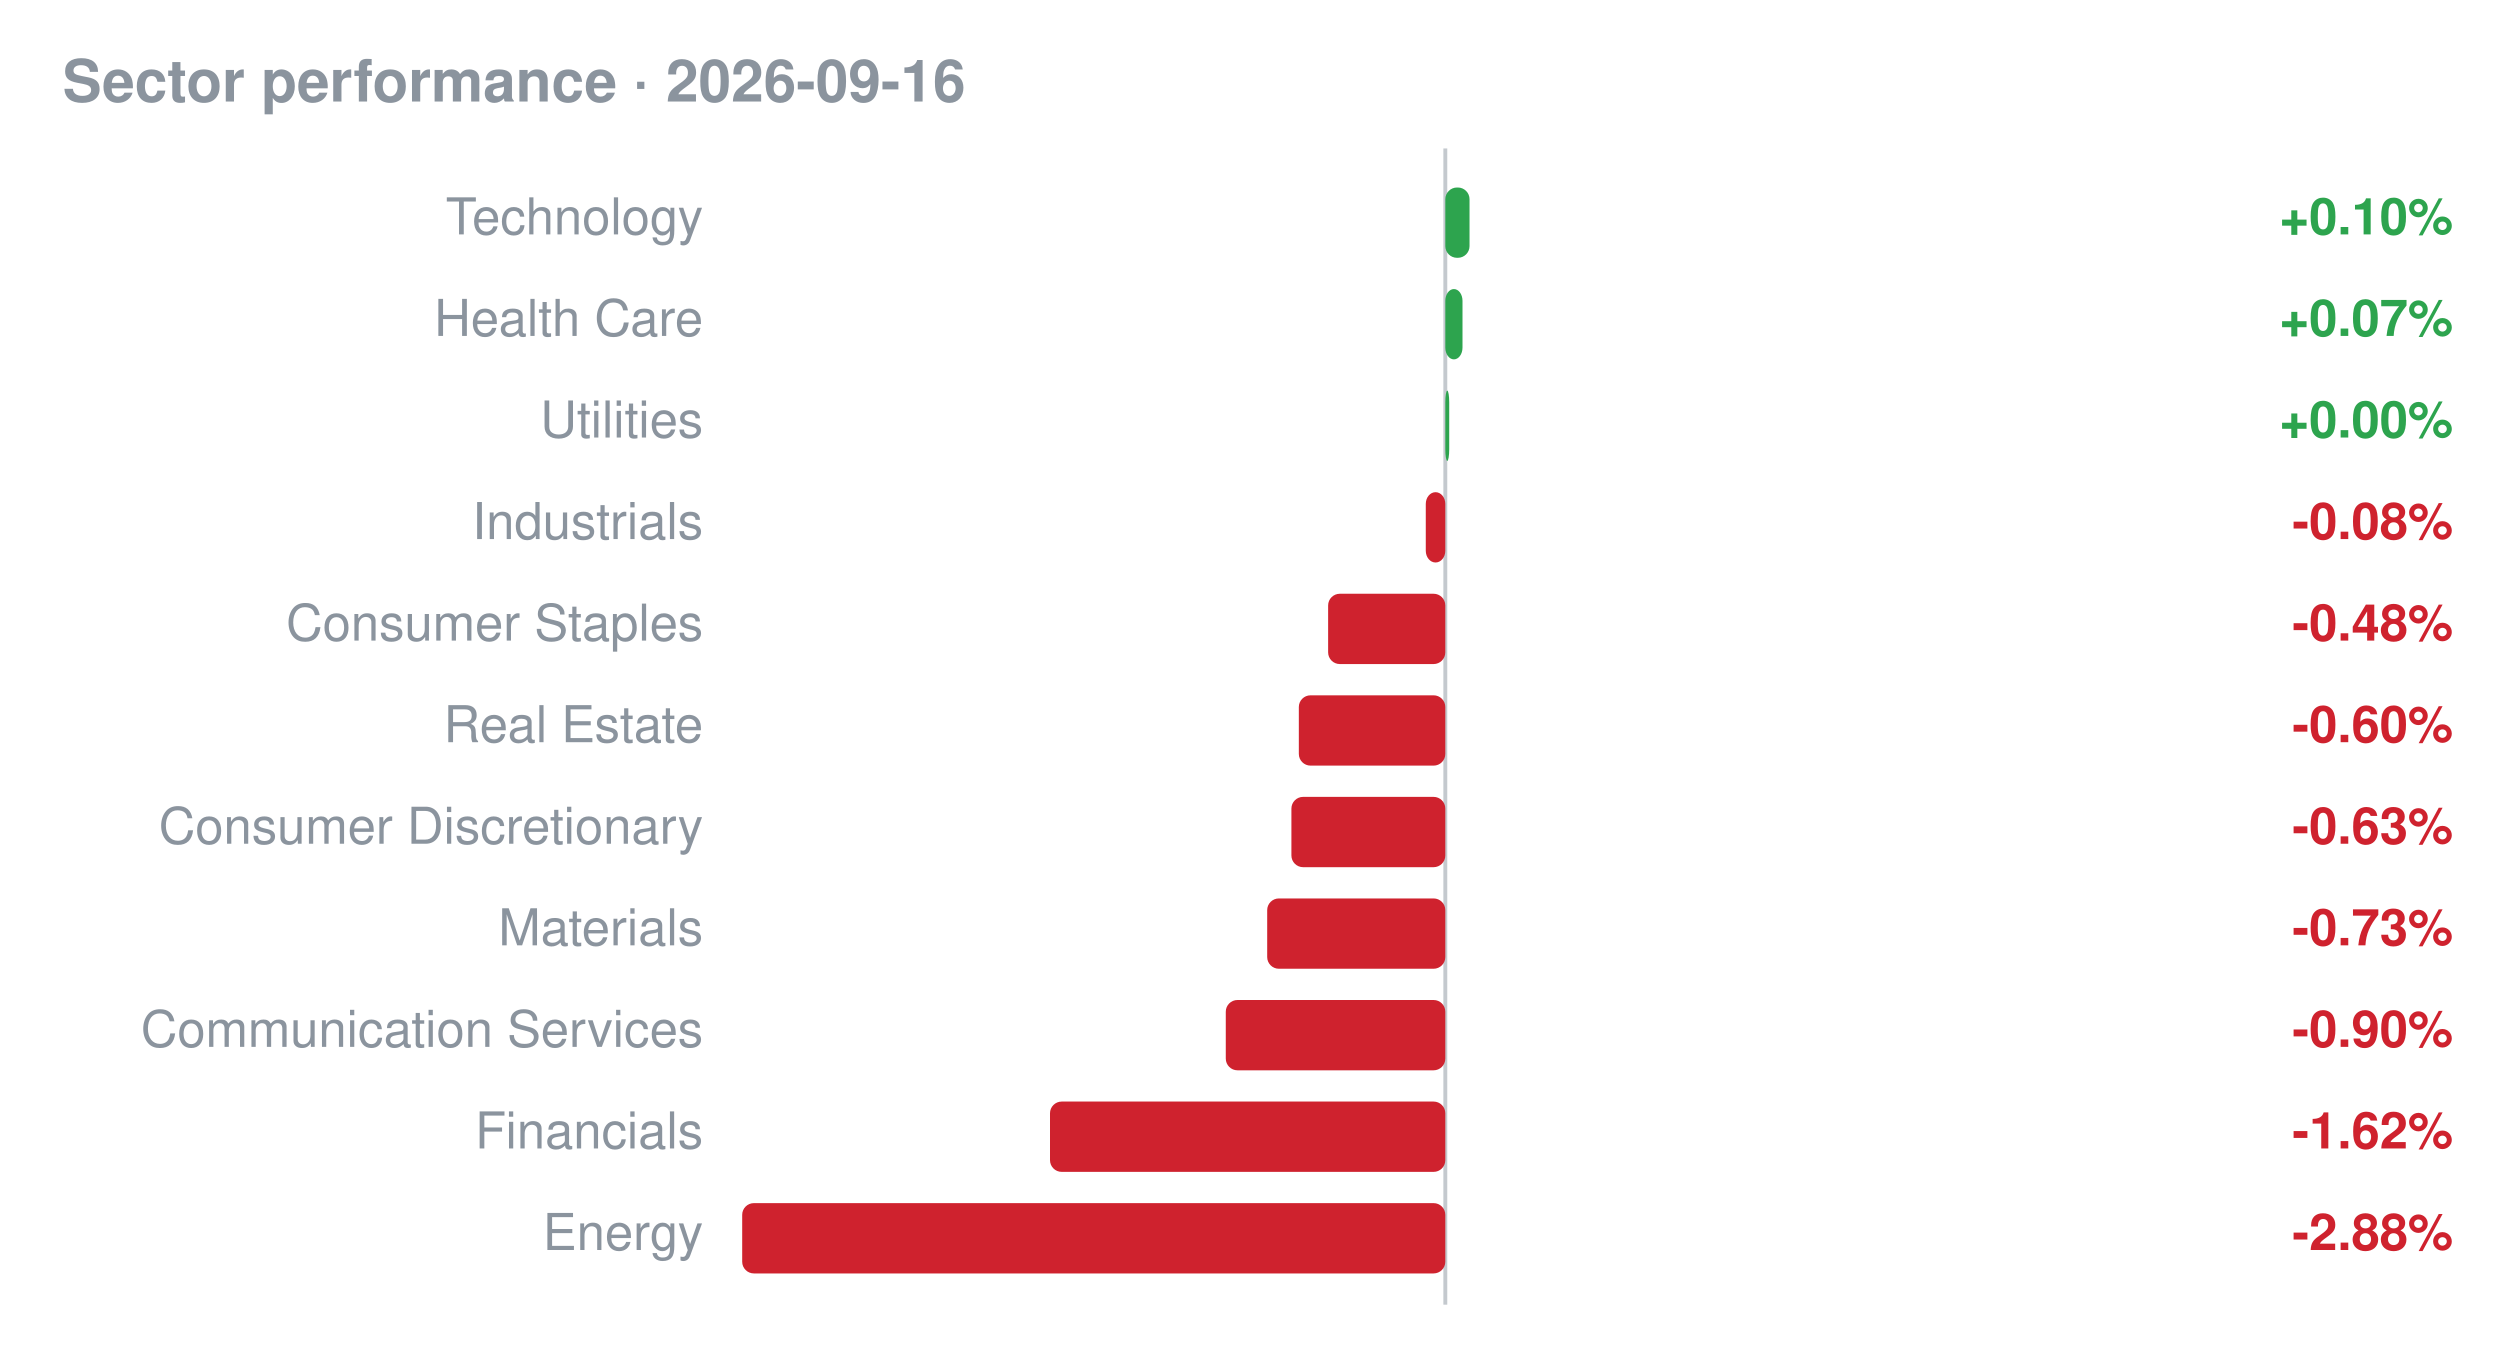
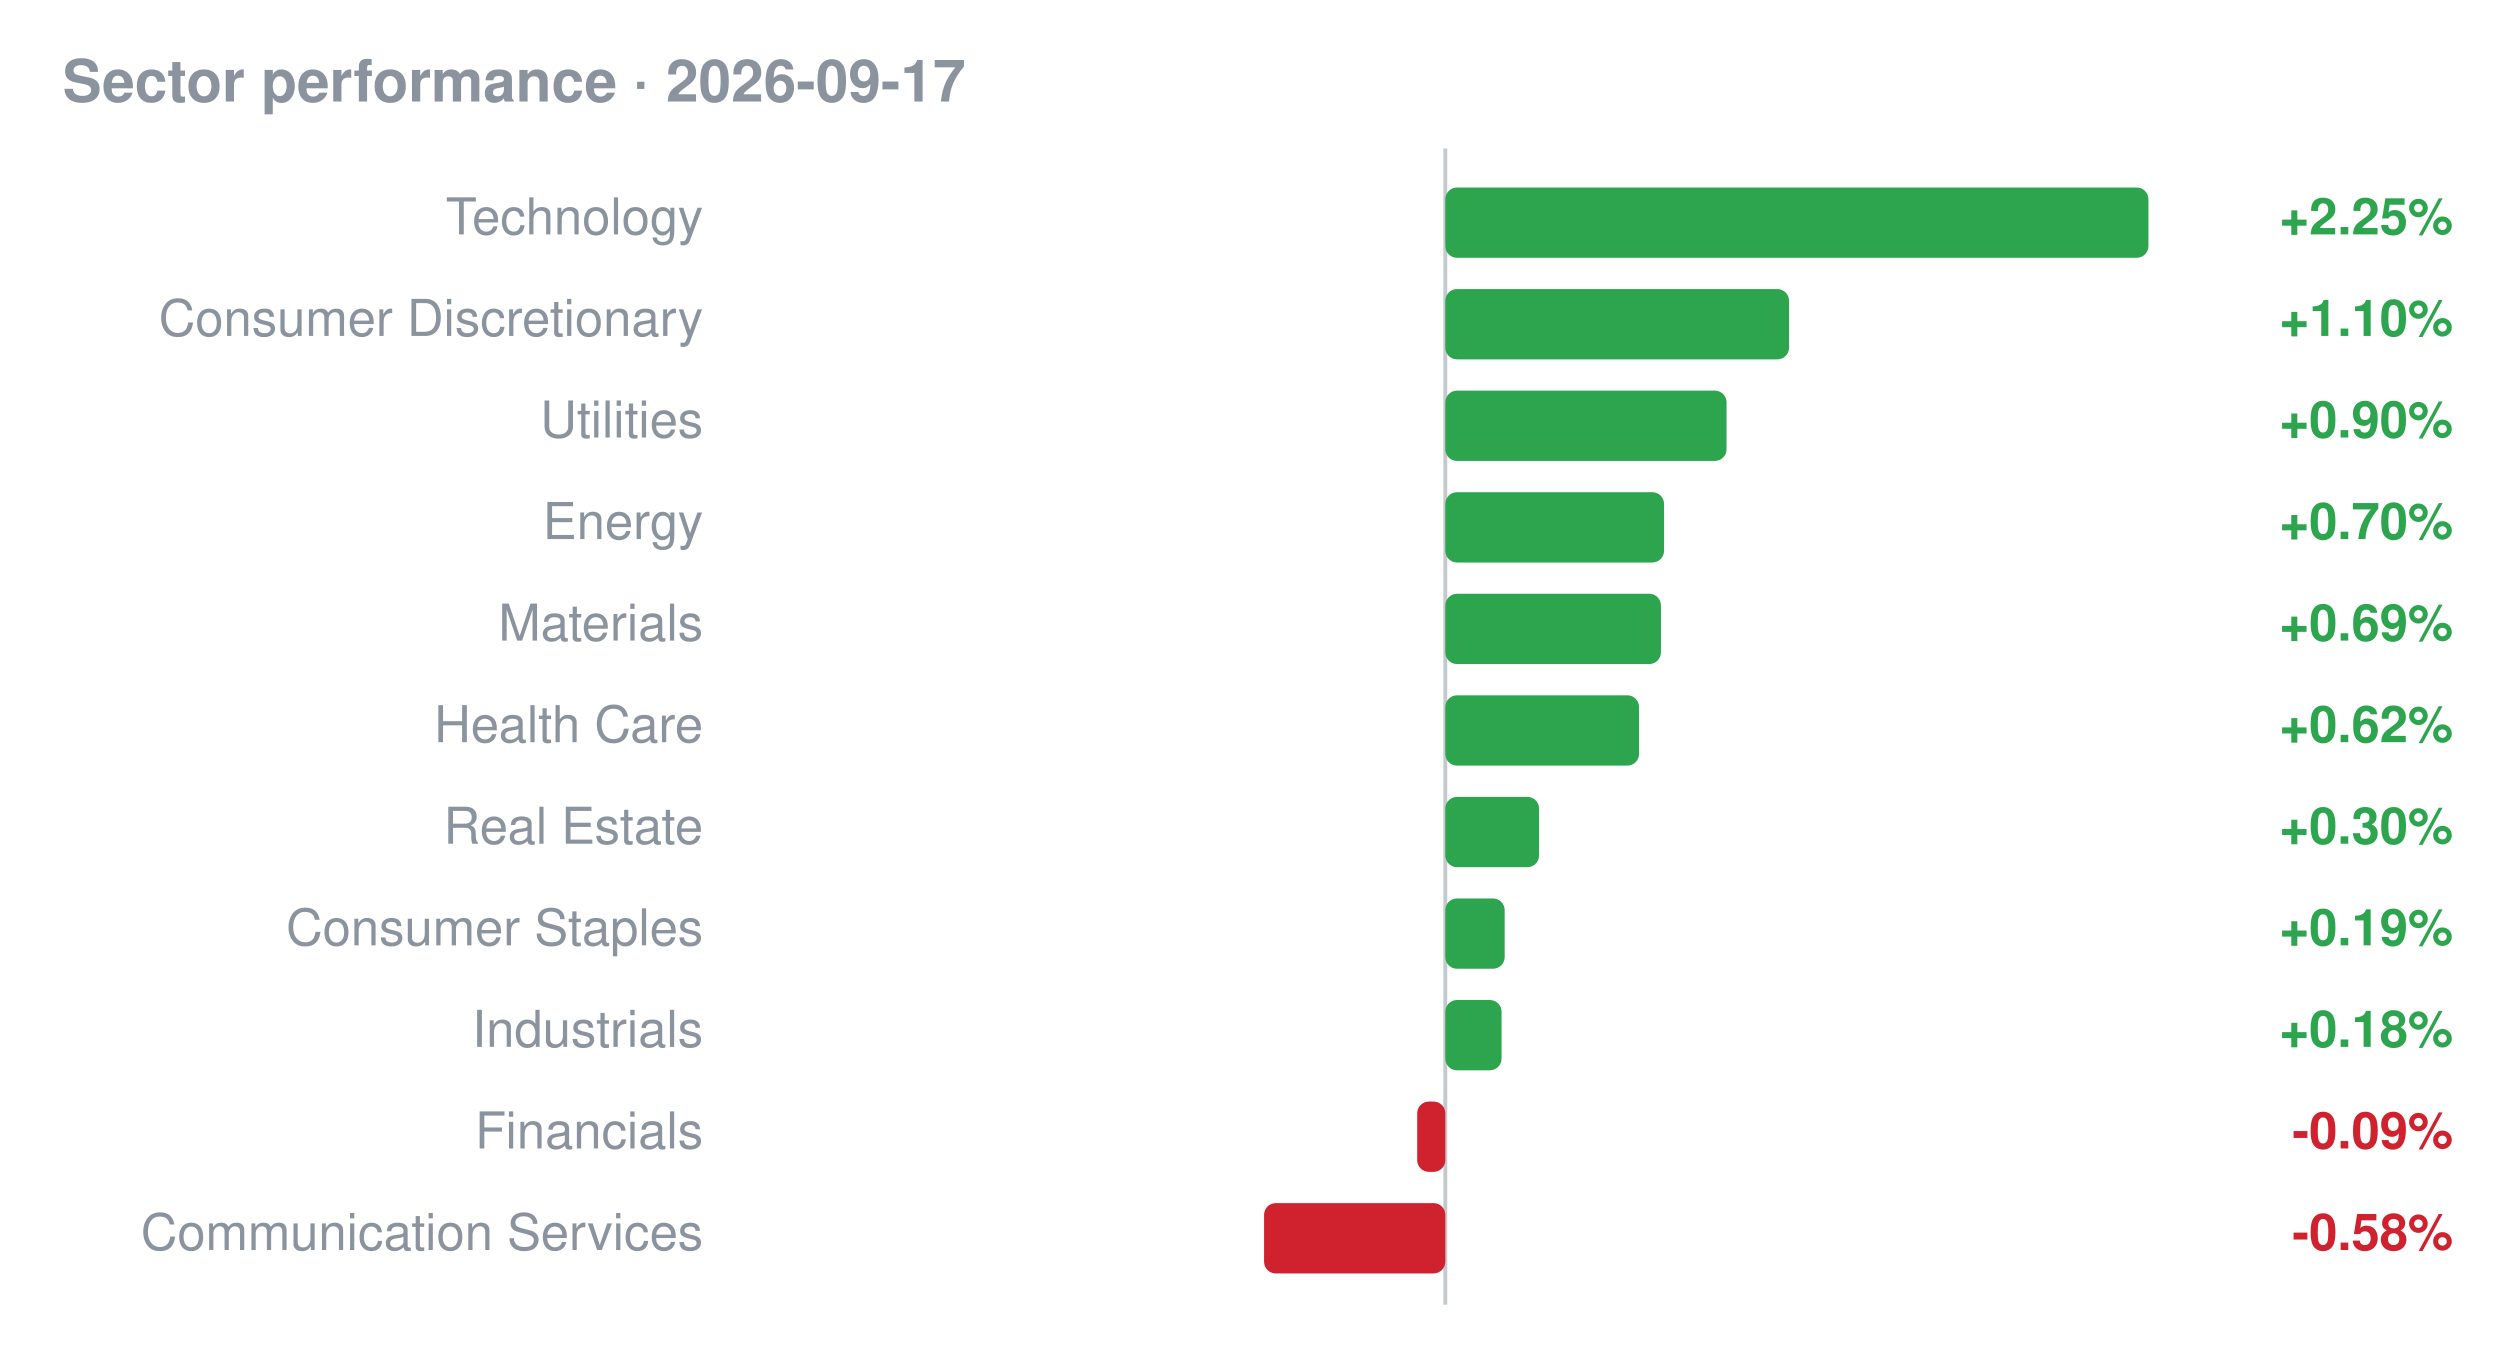
<svg xmlns="http://www.w3.org/2000/svg" width="640" height="346" viewBox="0 0 640 346" font-family="-apple-system,Segoe UI,Helvetica,Arial,sans-serif" font-size="13">
-   <text x="16" y="26" font-size="15" font-weight="600" fill="#8b949e">Sector performance · 2026-09-16</text>
+   <text x="16" y="26" font-size="15" font-weight="600" fill="#8b949e">Sector performance · 2026-09-17</text>
  <line x1="370.0" y1="38" x2="370.0" y2="334" stroke="#8b949e" stroke-opacity="0.5" />
  <text x="180" y="60" text-anchor="end" fill="#8b949e">Technology</text>
-   <rect x="370.0" y="48" width="6.2" height="18" rx="3" fill="#2da44e" />
-   <text x="628" y="60" text-anchor="end" fill="#2da44e" font-weight="600">+0.10%</text>
-   <text x="180" y="86" text-anchor="end" fill="#8b949e">Health Care</text>
-   <rect x="370.0" y="74" width="4.4" height="18" rx="3" fill="#2da44e" />
-   <text x="628" y="86" text-anchor="end" fill="#2da44e" font-weight="600">+0.07%</text>
+   <rect x="370.0" y="48" width="180.0" height="18" rx="3" fill="#2da44e" />
+   <text x="628" y="60" text-anchor="end" fill="#2da44e" font-weight="600">+2.25%</text>
+   <text x="180" y="86" text-anchor="end" fill="#8b949e">Consumer Discretionary</text>
+   <rect x="370.0" y="74" width="88.0" height="18" rx="3" fill="#2da44e" />
+   <text x="628" y="86" text-anchor="end" fill="#2da44e" font-weight="600">+1.10%</text>
  <text x="180" y="112" text-anchor="end" fill="#8b949e">Utilities</text>
-   <rect x="370.0" y="100" width="1.0" height="18" rx="3" fill="#2da44e" />
-   <text x="628" y="112" text-anchor="end" fill="#2da44e" font-weight="600">+0.00%</text>
-   <text x="180" y="138" text-anchor="end" fill="#8b949e">Industrials</text>
-   <rect x="365.0" y="126" width="5.0" height="18" rx="3" fill="#cf222e" />
-   <text x="628" y="138" text-anchor="end" fill="#cf222e" font-weight="600">-0.08%</text>
-   <text x="180" y="164" text-anchor="end" fill="#8b949e">Consumer Staples</text>
-   <rect x="340.0" y="152" width="30.0" height="18" rx="3" fill="#cf222e" />
-   <text x="628" y="164" text-anchor="end" fill="#cf222e" font-weight="600">-0.48%</text>
-   <text x="180" y="190" text-anchor="end" fill="#8b949e">Real Estate</text>
-   <rect x="332.5" y="178" width="37.5" height="18" rx="3" fill="#cf222e" />
-   <text x="628" y="190" text-anchor="end" fill="#cf222e" font-weight="600">-0.60%</text>
-   <text x="180" y="216" text-anchor="end" fill="#8b949e">Consumer Discretionary</text>
-   <rect x="330.6" y="204" width="39.4" height="18" rx="3" fill="#cf222e" />
-   <text x="628" y="216" text-anchor="end" fill="#cf222e" font-weight="600">-0.63%</text>
-   <text x="180" y="242" text-anchor="end" fill="#8b949e">Materials</text>
-   <rect x="324.4" y="230" width="45.6" height="18" rx="3" fill="#cf222e" />
-   <text x="628" y="242" text-anchor="end" fill="#cf222e" font-weight="600">-0.73%</text>
-   <text x="180" y="268" text-anchor="end" fill="#8b949e">Communication Services</text>
-   <rect x="313.8" y="256" width="56.2" height="18" rx="3" fill="#cf222e" />
-   <text x="628" y="268" text-anchor="end" fill="#cf222e" font-weight="600">-0.90%</text>
+   <rect x="370.0" y="100" width="72.0" height="18" rx="3" fill="#2da44e" />
+   <text x="628" y="112" text-anchor="end" fill="#2da44e" font-weight="600">+0.90%</text>
+   <text x="180" y="138" text-anchor="end" fill="#8b949e">Energy</text>
+   <rect x="370.0" y="126" width="56.0" height="18" rx="3" fill="#2da44e" />
+   <text x="628" y="138" text-anchor="end" fill="#2da44e" font-weight="600">+0.70%</text>
+   <text x="180" y="164" text-anchor="end" fill="#8b949e">Materials</text>
+   <rect x="370.0" y="152" width="55.2" height="18" rx="3" fill="#2da44e" />
+   <text x="628" y="164" text-anchor="end" fill="#2da44e" font-weight="600">+0.69%</text>
+   <text x="180" y="190" text-anchor="end" fill="#8b949e">Health Care</text>
+   <rect x="370.0" y="178" width="49.6" height="18" rx="3" fill="#2da44e" />
+   <text x="628" y="190" text-anchor="end" fill="#2da44e" font-weight="600">+0.62%</text>
+   <text x="180" y="216" text-anchor="end" fill="#8b949e">Real Estate</text>
+   <rect x="370.0" y="204" width="24.0" height="18" rx="3" fill="#2da44e" />
+   <text x="628" y="216" text-anchor="end" fill="#2da44e" font-weight="600">+0.30%</text>
+   <text x="180" y="242" text-anchor="end" fill="#8b949e">Consumer Staples</text>
+   <rect x="370.0" y="230" width="15.2" height="18" rx="3" fill="#2da44e" />
+   <text x="628" y="242" text-anchor="end" fill="#2da44e" font-weight="600">+0.19%</text>
+   <text x="180" y="268" text-anchor="end" fill="#8b949e">Industrials</text>
+   <rect x="370.0" y="256" width="14.4" height="18" rx="3" fill="#2da44e" />
+   <text x="628" y="268" text-anchor="end" fill="#2da44e" font-weight="600">+0.18%</text>
  <text x="180" y="294" text-anchor="end" fill="#8b949e">Financials</text>
-   <rect x="268.8" y="282" width="101.2" height="18" rx="3" fill="#cf222e" />
-   <text x="628" y="294" text-anchor="end" fill="#cf222e" font-weight="600">-1.62%</text>
-   <text x="180" y="320" text-anchor="end" fill="#8b949e">Energy</text>
-   <rect x="190.0" y="308" width="180.0" height="18" rx="3" fill="#cf222e" />
-   <text x="628" y="320" text-anchor="end" fill="#cf222e" font-weight="600">-2.88%</text>
+   <rect x="362.8" y="282" width="7.2" height="18" rx="3" fill="#cf222e" />
+   <text x="628" y="294" text-anchor="end" fill="#cf222e" font-weight="600">-0.09%</text>
+   <text x="180" y="320" text-anchor="end" fill="#8b949e">Communication Services</text>
+   <rect x="323.6" y="308" width="46.4" height="18" rx="3" fill="#cf222e" />
+   <text x="628" y="320" text-anchor="end" fill="#cf222e" font-weight="600">-0.58%</text>
</svg>
